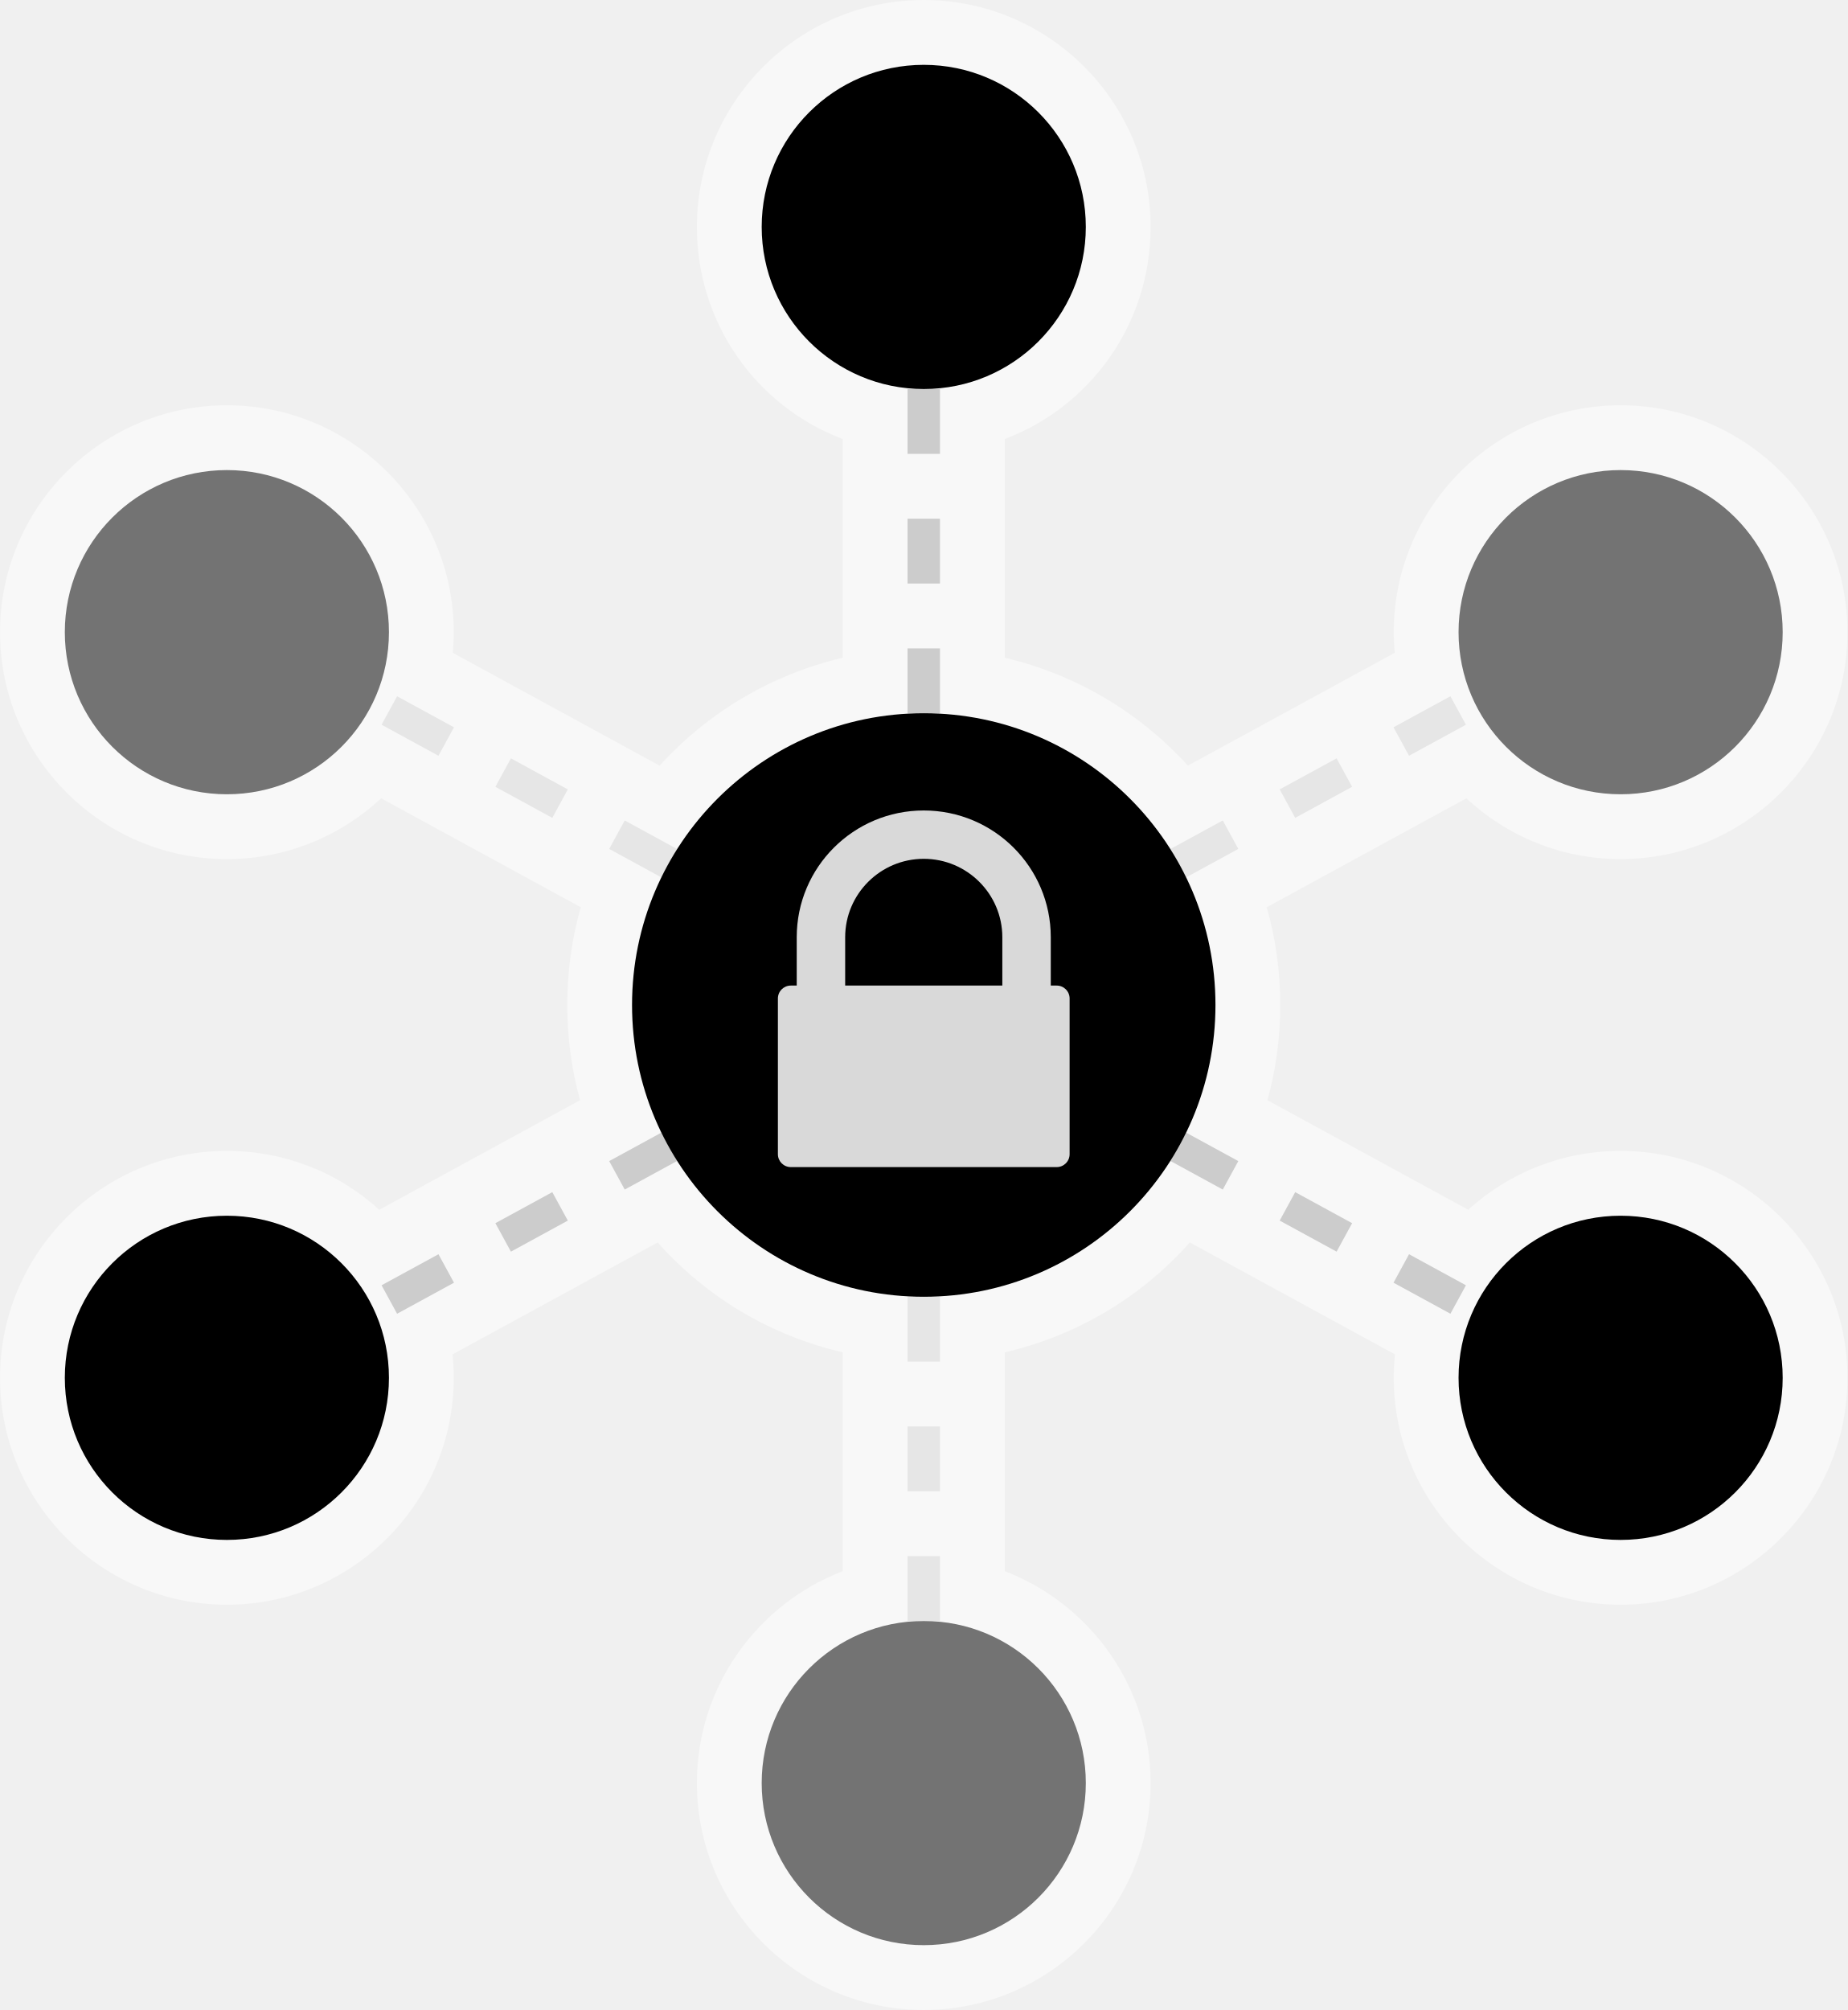
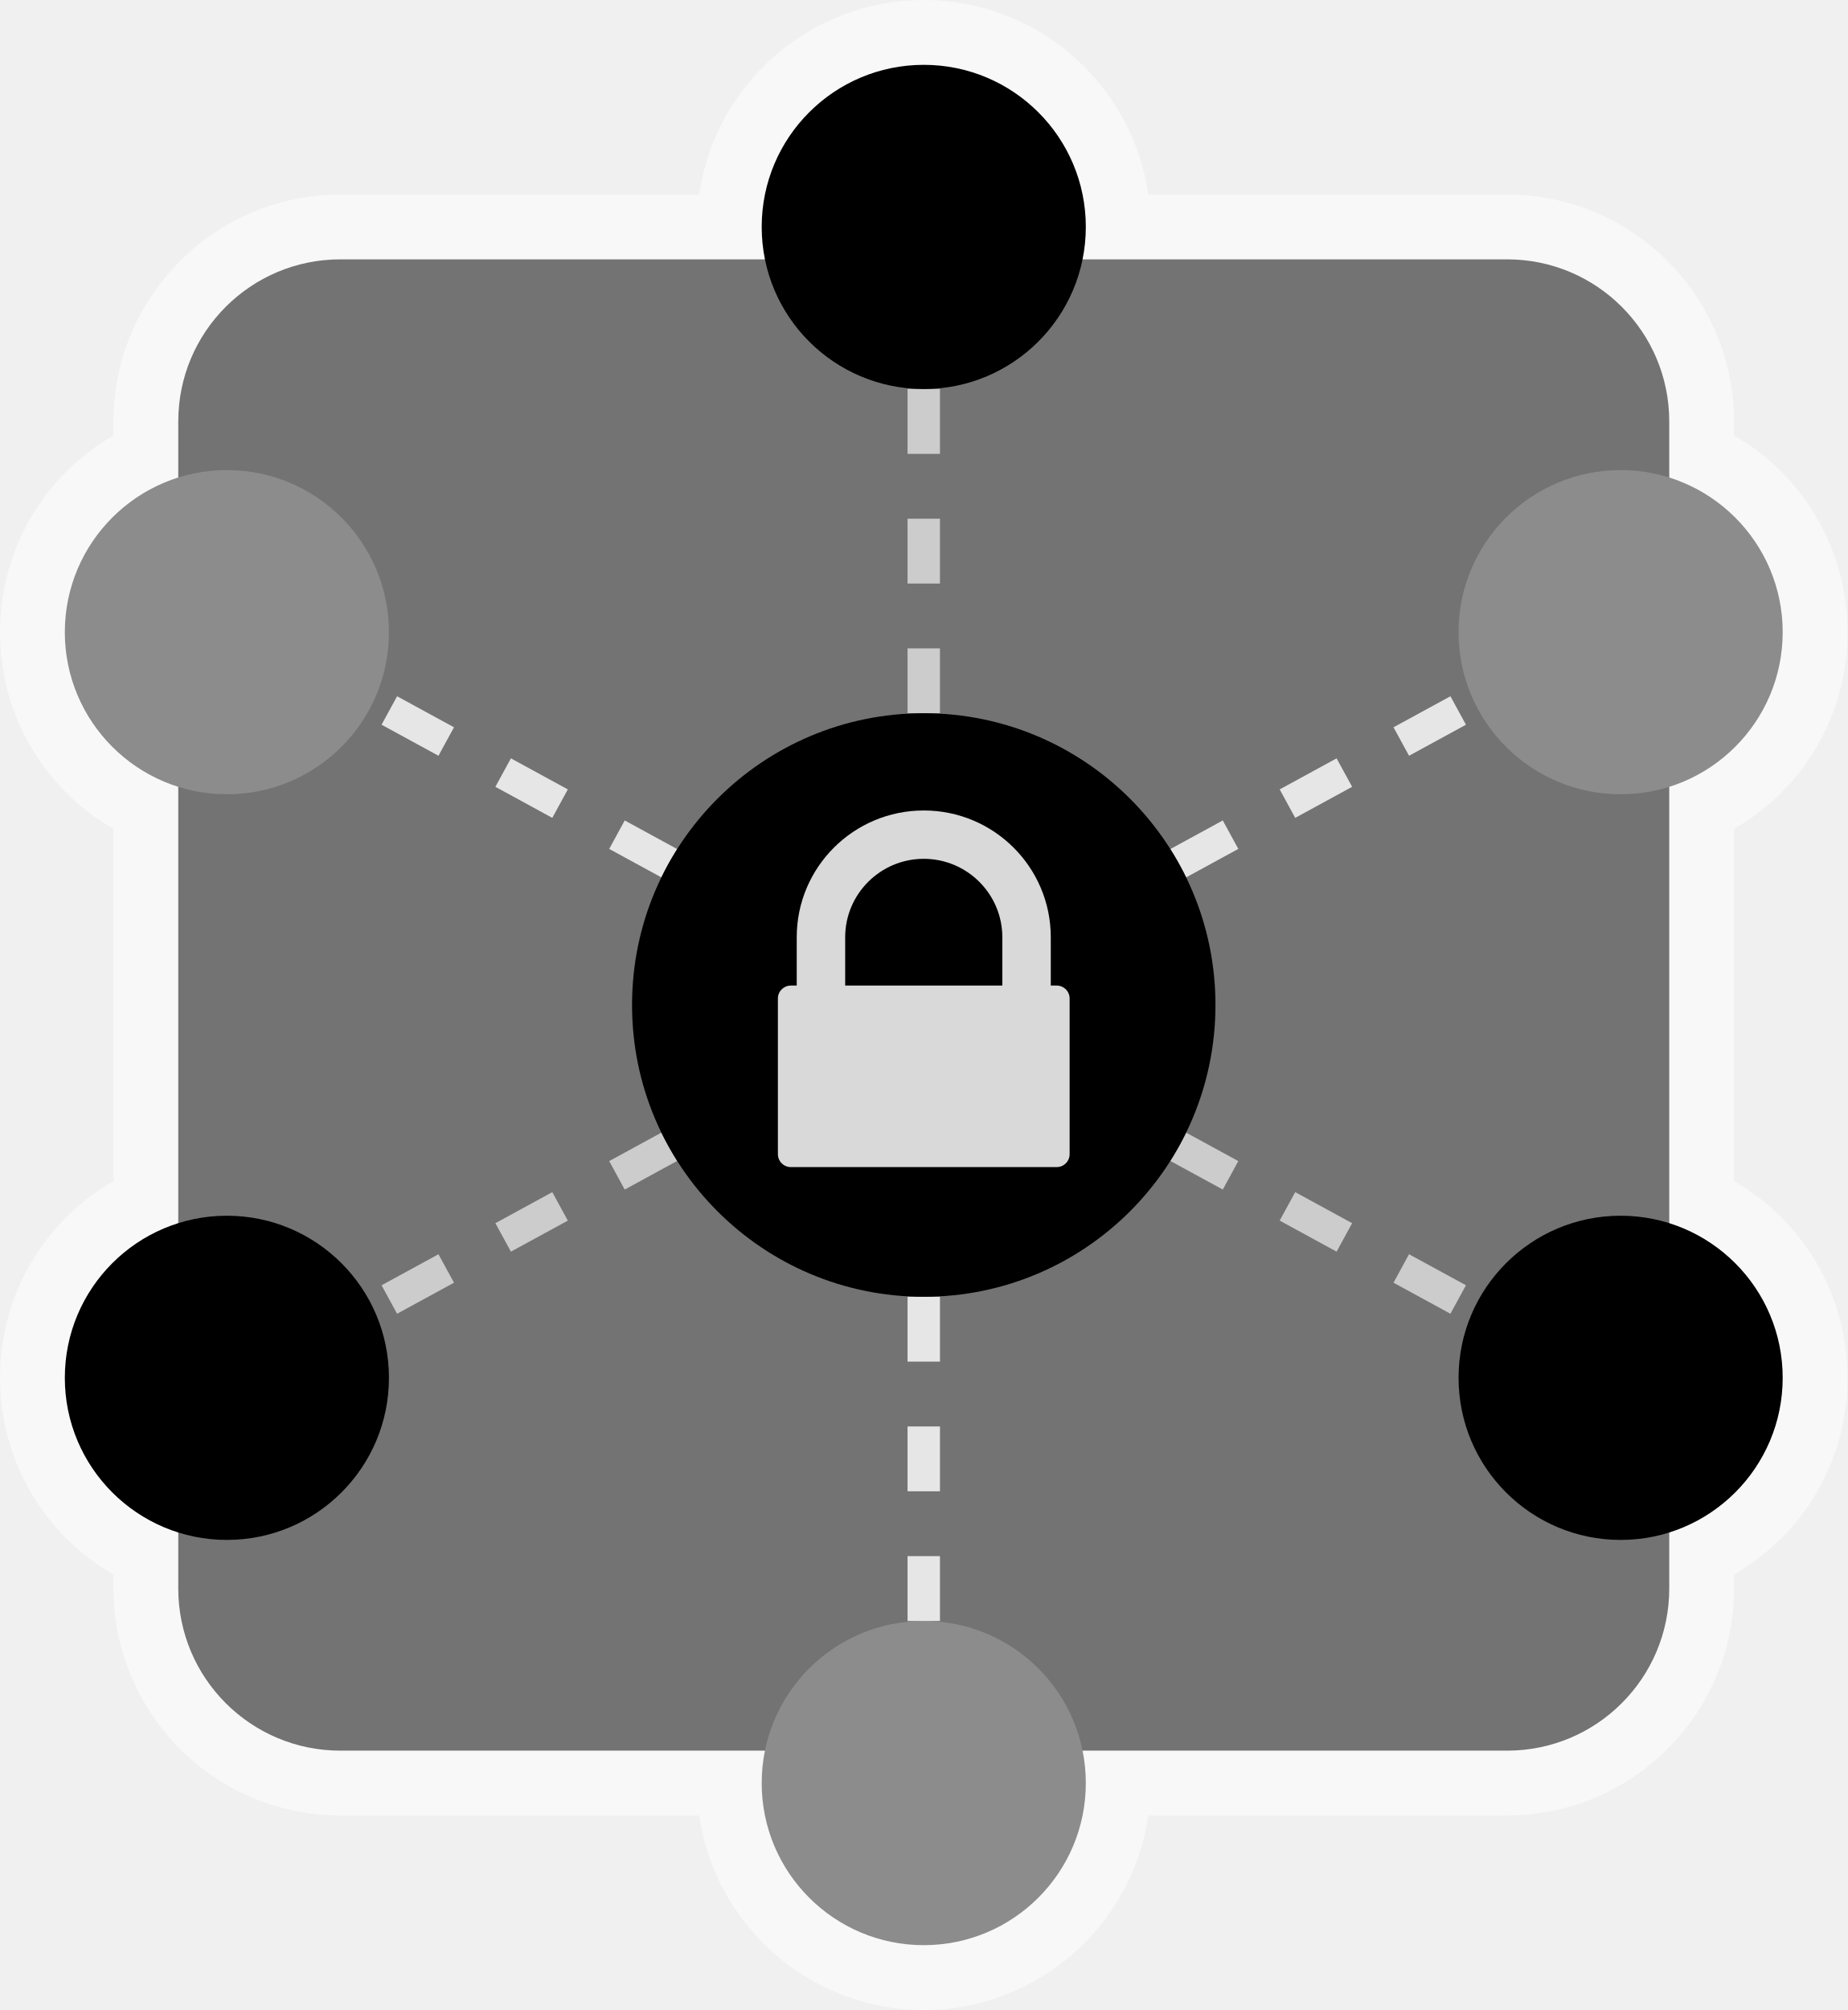
- <svg xmlns="http://www.w3.org/2000/svg" viewBox="0 0 304 330.667" height="330.667" width="304" xml:space="preserve" id="svg2" version="1.1">
+ <svg xmlns="http://www.w3.org/2000/svg" viewBox="0 0 304 330.666" height="330.666" width="304" xml:space="preserve" id="svg2" version="1.1">
  <defs id="defs6">
    <clipPath id="clipPath18" clipPathUnits="userSpaceOnUse">
      <path id="path16" d="M 0,256 H 256 V 0 H 0 Z" />
    </clipPath>
    <clipPath id="clipPath26" clipPathUnits="userSpaceOnUse">
      <path id="path24" d="M 14,252 H 242 V 4 H 14 Z" />
    </clipPath>
-     <clipPath id="clipPath48" clipPathUnits="userSpaceOnUse">
-       <path id="path46" d="M 0,256 H 256 V 0 H 0 Z" />
-     </clipPath>
  </defs>
-   <g transform="matrix(1.333333,0,0,-1.333333,-18.66667,336)" id="g10">
+   <g transform="matrix(1.333333,0,0,-1.333333,-18.66667,335.9995)" id="g10">
    <g id="g12">
      <g clip-path="url(#clipPath18)" id="g14">
        <g id="g20">
          <g id="g22" />
          <g id="g34">
            <g style="opacity:0.5" id="g32" clip-path="url(#clipPath26)">
-               <g id="g30" transform="translate(214,110)">
-                 <path id="path28" style="fill:#ffffff;fill-opacity:1;fill-rule:nonzero;stroke:none" d="M 0,0 C -7.082,0 -13.727,-2.628 -18.806,-7.261 L -43.584,6.255 C -42.531,10.052 -42,13.98 -42,18 c 0,4.134 -0.561,8.167 -1.671,12.061 l 0.32,0.174 7.026,3.831 -10e-4,10e-4 7.022,3.831 7.024,3.831 3.24,1.767 C -14.04,38.849 -7.348,36 0,36 15.439,36 28,48.561 28,64 28,79.439 15.439,92 0,92 -15.439,92 -28,79.439 -28,64 c 0,-0.858 0.045,-1.705 0.121,-2.543 l -3.978,-2.17 -0.002,-10e-4 -0.159,-0.086 -6.865,-3.744 h 0.001 l -7.023,-3.831 -7.024,-3.832 v 0 l -0.472,-0.258 C -59.412,54.159 -67.312,58.812 -76,60.846 v 26.98 c 10.637,4.028 18,14.259 18,26.174 0,15.439 -12.561,28 -28,28 -15.439,0 -28,-12.561 -28,-28 0,-11.915 7.363,-22.146 18,-26.174 v -26.98 c -8.688,-2.034 -16.588,-6.687 -22.599,-13.311 l -0.473,0.258 -7.023,3.832 -7.023,3.831 -0.002,10e-4 v 0 l -3.12,1.702 -3.901,2.128 v -10e-4 l -0.002,10e-4 -3.978,2.17 c 0.076,0.838 0.121,1.685 0.121,2.543 0,15.439 -12.561,28 -28,28 -15.439,0 -28,-12.561 -28,-28 0,-15.439 12.561,-28 28,-28 7.348,0 14.041,2.85 19.041,7.496 l 3.24,-1.767 7.023,-3.831 7.023,-3.831 0.001,-10e-4 v -0.001 l 2.979,-1.624 4.042,-2.205 h 0.001 l 0.002,-0.001 0.319,-0.174 C -129.44,26.167 -130,22.134 -130,18 c 0,-4.02 0.531,-7.948 1.583,-11.745 L -153.194,-7.261 C -158.273,-2.628 -164.918,0 -172,0 c -15.439,0 -28,-12.561 -28,-28 0,-15.439 12.561,-28 28,-28 15.439,0 28,12.561 28,28 0,0.967 -0.051,1.931 -0.152,2.89 l 25.318,13.809 c 6.054,-6.815 14.01,-11.515 22.834,-13.553 V -26 v -8 -8 -8 -1.853 c -10.514,-4.035 -18,-14.23 -18,-26.147 0,-15.439 12.561,-28 28,-28 15.439,0 28,12.561 28,28 0,11.917 -7.486,22.112 -18,26.147 v 1.853 8 8 8 1.146 c 8.824,2.038 16.78,6.738 22.834,13.553 L -27.848,-25.11 C -27.949,-26.069 -28,-27.033 -28,-28 c 0,-15.439 12.561,-28 28,-28 15.439,0 28,12.561 28,28 C 28,-12.561 15.439,0 0,0" />
+               <g id="g30" transform="translate(228,106.2646)">
+                 <path id="path28" style="fill:#ffffff;fill-opacity:1;fill-rule:nonzero;stroke:none" d="M 0,0 V 43.471 C 8.563,48.383 14,57.521 14,67.735 14,77.949 8.563,87.088 0,92 v 1.735 c 0,15.44 -12.561,28 -28,28 h -44.285 c -1.946,13.552 -13.634,24 -27.715,24 -14.082,0 -25.769,-10.448 -27.715,-24 H -172 c -15.439,0 -28,-12.56 -28,-28 V 92 c -8.562,-4.912 -14,-14.051 -14,-24.265 0,-10.214 5.438,-19.352 14,-24.264 V 0 c -8.562,-4.912 -14,-14.051 -14,-24.265 0,-10.214 5.438,-19.352 14,-24.264 v -1.736 c 0,-15.439 12.561,-28 28,-28 h 44.285 c 1.946,-13.55 13.633,-24 27.715,-24 14.081,0 25.769,10.45 27.715,24 H -28 c 15.439,0 28,12.561 28,28 v 1.736 c 8.563,4.912 14,14.05 14,24.264 C 14,-14.051 8.563,-4.912 0,0" />
              </g>
            </g>
          </g>
        </g>
-       </g>
-     </g>
-     <path id="path36" style="fill:#cccccc;fill-opacity:1;fill-rule:nonzero;stroke:none" d="m 130,172 h -4 v -8 h 4 z" />
-     <path id="path38" style="fill:#cccccc;fill-opacity:1;fill-rule:nonzero;stroke:none" d="m 126,196 h 4 v 8 h -4 z" />
-     <path id="path40" style="fill:#cccccc;fill-opacity:1;fill-rule:nonzero;stroke:none" d="m 126,180 h 4 v 8 h -4 z" />
-     <g id="g42">
-       <g clip-path="url(#clipPath48)" id="g44">
-         <g transform="translate(158.4229,108.7637)" id="g50">
-           <path id="path52" style="fill:#cccccc;fill-opacity:1;fill-rule:nonzero;stroke:none" d="m 0,0 6.48,-3.534 1.916,3.512 -6.44,3.511 C 1.369,2.286 0.713,1.124 0,0" />
+         <g transform="translate(200,36)" id="g36">
+           <path id="path38" style="fill:#737373;fill-opacity:1;fill-rule:nonzero;stroke:none" d="m 0,0 h -144 c -11.046,0 -20,8.954 -20,20 v 144 c 0,11.046 8.954,20 20,20 H 0 c 11.046,0 20,-8.954 20,-20 V 20 C 20,8.954 11.046,0 0,0" />
        </g>
-         <g transform="translate(178.9492,97.5674)" id="g54">
+         <path id="path40" style="fill:#cccccc;fill-opacity:1;fill-rule:nonzero;stroke:none" d="m 130,172 h -4 v -8 h 4 z" />
+         <path id="path42" style="fill:#cccccc;fill-opacity:1;fill-rule:nonzero;stroke:none" d="m 126,196 h 4 v 8 h -4 z" />
+         <path id="path44" style="fill:#cccccc;fill-opacity:1;fill-rule:nonzero;stroke:none" d="m 126,180 h 4 v 8 h -4 z" />
+         <g transform="translate(158.4229,108.7637)" id="g46">
+           <path id="path48" style="fill:#cccccc;fill-opacity:1;fill-rule:nonzero;stroke:none" d="m 0,0 6.48,-3.534 1.916,3.512 -6.44,3.511 C 1.369,2.286 0.713,1.124 0,0" />
+         </g>
+         <g transform="translate(178.9492,97.5674)" id="g50">
+           <path id="path52" style="fill:#cccccc;fill-opacity:1;fill-rule:nonzero;stroke:none" d="M 0,0 1.916,3.512 -5.107,7.343 -7.023,3.831 Z" />
+         </g>
+         <g transform="translate(207.042,82.2441)" id="g54">
          <path id="path56" style="fill:#cccccc;fill-opacity:1;fill-rule:nonzero;stroke:none" d="M 0,0 1.916,3.512 -5.107,7.343 -7.023,3.831 Z" />
        </g>
-         <g transform="translate(207.042,82.2441)" id="g58">
-           <path id="path60" style="fill:#cccccc;fill-opacity:1;fill-rule:nonzero;stroke:none" d="M 0,0 1.916,3.512 -5.107,7.343 -7.023,3.831 Z" />
+         <g transform="translate(54.0654,89.5869)" id="g58">
+           <path id="path60" style="fill:#cccccc;fill-opacity:1;fill-rule:nonzero;stroke:none" d="m 0,0 -7.023,-3.831 1.916,-3.512 7.023,3.831 z" />
        </g>
-         <g transform="translate(54.0654,89.5869)" id="g62">
-           <path id="path64" style="fill:#cccccc;fill-opacity:1;fill-rule:nonzero;stroke:none" d="m 0,0 -7.023,-3.831 1.916,-3.512 7.023,3.831 z" />
+         <g transform="translate(187.8877,97.248)" id="g62">
+           <path id="path64" style="fill:#cccccc;fill-opacity:1;fill-rule:nonzero;stroke:none" d="m 0,0 -1.915,-3.512 7.023,-3.83 1.915,3.512 z" />
        </g>
-         <g transform="translate(187.8877,97.248)" id="g66">
-           <path id="path68" style="fill:#cccccc;fill-opacity:1;fill-rule:nonzero;stroke:none" d="m 0,0 -1.915,-3.512 7.023,-3.83 1.915,3.512 z" />
+         <g transform="translate(95.6211,112.2539)" id="g66">
+           <path id="path68" style="fill:#cccccc;fill-opacity:1;fill-rule:nonzero;stroke:none" d="m 0,0 -6.44,-3.513 1.916,-3.511 6.48,3.534 C 1.244,-2.366 0.586,-1.204 0,0" />
        </g>
-         <g transform="translate(95.6211,112.2539)" id="g70">
-           <path id="path72" style="fill:#cccccc;fill-opacity:1;fill-rule:nonzero;stroke:none" d="m 0,0 -6.44,-3.513 1.916,-3.511 6.48,3.534 C 1.244,-2.366 0.586,-1.204 0,0" />
+         <g transform="translate(68.1113,97.248)" id="g70">
+           <path id="path72" style="fill:#cccccc;fill-opacity:1;fill-rule:nonzero;stroke:none" d="m 0,0 -7.023,-3.83 1.916,-3.512 7.023,3.83 z" />
        </g>
-         <g transform="translate(68.1113,97.248)" id="g74">
-           <path id="path76" style="fill:#cccccc;fill-opacity:1;fill-rule:nonzero;stroke:none" d="m 0,0 -7.023,-3.83 1.916,-3.512 7.023,3.83 z" />
+         <g transform="translate(82.1582,104.9102)" id="g74">
+           <path id="path76" style="fill:#cccccc;fill-opacity:1;fill-rule:nonzero;stroke:none" d="m 0,0 -7.023,-3.831 1.916,-3.512 7.023,3.831 z" />
        </g>
-         <g transform="translate(82.1582,104.9102)" id="g78">
-           <path id="path80" style="fill:#cccccc;fill-opacity:1;fill-rule:nonzero;stroke:none" d="m 0,0 -7.023,-3.831 1.916,-3.512 7.023,3.831 z" />
+         <g transform="translate(42,102)" id="g78">
+           <path id="path80" style="fill:#000000;fill-opacity:1;fill-rule:nonzero;stroke:none" d="m 0,0 c 11.046,0 20,-8.954 20,-20 0,-11.046 -8.954,-20 -20,-20 -11.046,0 -20,8.954 -20,20 0,11.046 8.954,20 20,20" />
        </g>
-         <g transform="translate(42,102)" id="g82">
+         <g transform="translate(214,102)" id="g82">
          <path id="path84" style="fill:#000000;fill-opacity:1;fill-rule:nonzero;stroke:none" d="m 0,0 c 11.046,0 20,-8.954 20,-20 0,-11.046 -8.954,-20 -20,-20 -11.046,0 -20,8.954 -20,20 0,11.046 8.954,20 20,20" />
        </g>
-         <g transform="translate(214,102)" id="g86">
-           <path id="path88" style="fill:#000000;fill-opacity:1;fill-rule:nonzero;stroke:none" d="m 0,0 c 11.046,0 20,-8.954 20,-20 0,-11.046 -8.954,-20 -20,-20 -11.046,0 -20,8.954 -20,20 0,11.046 8.954,20 20,20" />
+         <g transform="translate(128,52)" id="g86">
+           <path id="path88" style="fill:#8c8c8c;fill-opacity:1;fill-rule:nonzero;stroke:none" d="m 0,0 c 11.046,0 20,-8.954 20,-20 0,-11.046 -8.954,-20 -20,-20 -11.046,0 -20,8.954 -20,20 0,11.046 8.954,20 20,20" />
        </g>
-         <g transform="translate(128,52)" id="g90">
-           <path id="path92" style="fill:#737373;fill-opacity:1;fill-rule:nonzero;stroke:none" d="m 0,0 c 11.046,0 20,-8.954 20,-20 0,-11.046 -8.954,-20 -20,-20 -11.046,0 -20,8.954 -20,20 0,11.046 8.954,20 20,20" />
+         <g transform="translate(128,244)" id="g90">
+           <path id="path92" style="fill:#000000;fill-opacity:1;fill-rule:nonzero;stroke:none" d="m 0,0 c 11.046,0 20,-8.954 20,-20 0,-11.046 -8.954,-20 -20,-20 -11.046,0 -20,8.954 -20,20 0,11.046 8.954,20 20,20" />
        </g>
-         <g transform="translate(128,244)" id="g94">
-           <path id="path96" style="fill:#000000;fill-opacity:1;fill-rule:nonzero;stroke:none" d="m 0,0 c 11.046,0 20,-8.954 20,-20 0,-11.046 -8.954,-20 -20,-20 -11.046,0 -20,8.954 -20,20 0,11.046 8.954,20 20,20" />
+         <path id="path94" style="fill:#e6e6e6;fill-opacity:1;fill-rule:nonzero;stroke:none" d="m 126,84 h 4 v 8 h -4 z" />
+         <path id="path96" style="fill:#e6e6e6;fill-opacity:1;fill-rule:nonzero;stroke:none" d="m 130,60 h -4 v -8 h 4 z" />
+         <path id="path98" style="fill:#e6e6e6;fill-opacity:1;fill-rule:nonzero;stroke:none" d="m 130,76 h -4 v -8 h 4 z" />
+         <g transform="translate(97.5767,147.2363)" id="g100">
+           <path id="path102" style="fill:#e6e6e6;fill-opacity:1;fill-rule:nonzero;stroke:none" d="M 0,0 -6.48,3.534 -8.395,0.022 -1.956,-3.49 C -1.369,-2.286 -0.712,-1.124 0,0" />
        </g>
-         <path id="path98" style="fill:#e6e6e6;fill-opacity:1;fill-rule:nonzero;stroke:none" d="m 126,84 h 4 v 8 h -4 z" />
-         <path id="path100" style="fill:#e6e6e6;fill-opacity:1;fill-rule:nonzero;stroke:none" d="m 130,60 h -4 v -8 h 4 z" />
-         <path id="path102" style="fill:#e6e6e6;fill-opacity:1;fill-rule:nonzero;stroke:none" d="m 130,76 h -4 v -8 h 4 z" />
-         <g transform="translate(97.5767,147.2363)" id="g104">
-           <path id="path106" style="fill:#e6e6e6;fill-opacity:1;fill-rule:nonzero;stroke:none" d="M 0,0 -6.48,3.534 -8.395,0.022 -1.956,-3.49 C -1.369,-2.286 -0.712,-1.124 0,0" />
+         <g transform="translate(77.0508,158.4326)" id="g104">
+           <path id="path106" style="fill:#e6e6e6;fill-opacity:1;fill-rule:nonzero;stroke:none" d="m 0,0 -1.916,-3.512 7.023,-3.831 1.916,3.512 z" />
        </g>
-         <g transform="translate(77.0508,158.4326)" id="g108">
+         <g transform="translate(48.958,173.7559)" id="g108">
          <path id="path110" style="fill:#e6e6e6;fill-opacity:1;fill-rule:nonzero;stroke:none" d="m 0,0 -1.916,-3.512 7.023,-3.831 1.916,3.512 z" />
        </g>
-         <g transform="translate(48.958,173.7559)" id="g112">
-           <path id="path114" style="fill:#e6e6e6;fill-opacity:1;fill-rule:nonzero;stroke:none" d="m 0,0 -1.916,-3.512 7.023,-3.831 1.916,3.512 z" />
+         <g transform="translate(201.9346,166.4131)" id="g112">
+           <path id="path114" style="fill:#e6e6e6;fill-opacity:1;fill-rule:nonzero;stroke:none" d="M 0,0 7.023,3.831 5.107,7.343 -1.916,3.512 Z" />
        </g>
-         <g transform="translate(201.9346,166.4131)" id="g116">
-           <path id="path118" style="fill:#e6e6e6;fill-opacity:1;fill-rule:nonzero;stroke:none" d="M 0,0 7.023,3.831 5.107,7.343 -1.916,3.512 Z" />
+         <g transform="translate(68.1118,158.752)" id="g116">
+           <path id="path118" style="fill:#e6e6e6;fill-opacity:1;fill-rule:nonzero;stroke:none" d="M 0,0 1.915,3.512 -5.108,7.342 -7.023,3.83 Z" />
        </g>
-         <g transform="translate(68.1118,158.752)" id="g120">
-           <path id="path122" style="fill:#e6e6e6;fill-opacity:1;fill-rule:nonzero;stroke:none" d="M 0,0 1.915,3.512 -5.108,7.342 -7.023,3.83 Z" />
+         <g transform="translate(160.3789,143.7466)" id="g120">
+           <path id="path122" style="fill:#e6e6e6;fill-opacity:1;fill-rule:nonzero;stroke:none" d="M 0,0 6.44,3.512 4.524,7.024 -1.956,3.49 C -1.243,2.366 -0.587,1.204 0,0" />
        </g>
-         <g transform="translate(160.3789,143.7466)" id="g124">
-           <path id="path126" style="fill:#e6e6e6;fill-opacity:1;fill-rule:nonzero;stroke:none" d="M 0,0 6.44,3.512 4.524,7.024 -1.956,3.49 C -1.243,2.366 -0.587,1.204 0,0" />
+         <g transform="translate(187.8887,158.752)" id="g124">
+           <path id="path126" style="fill:#e6e6e6;fill-opacity:1;fill-rule:nonzero;stroke:none" d="M 0,0 7.023,3.83 5.107,7.342 -1.916,3.512 Z" />
        </g>
-         <g transform="translate(187.8887,158.752)" id="g128">
-           <path id="path130" style="fill:#e6e6e6;fill-opacity:1;fill-rule:nonzero;stroke:none" d="M 0,0 7.023,3.83 5.107,7.342 -1.916,3.512 Z" />
+         <g transform="translate(173.8418,151.0898)" id="g128">
+           <path id="path130" style="fill:#e6e6e6;fill-opacity:1;fill-rule:nonzero;stroke:none" d="M 0,0 7.023,3.831 5.107,7.343 -1.916,3.512 Z" />
        </g>
-         <g transform="translate(173.8418,151.0898)" id="g132">
-           <path id="path134" style="fill:#e6e6e6;fill-opacity:1;fill-rule:nonzero;stroke:none" d="M 0,0 7.023,3.831 5.107,7.343 -1.916,3.512 Z" />
+         <g transform="translate(128,164)" id="g132">
+           <path id="path134" style="fill:#000000;fill-opacity:1;fill-rule:nonzero;stroke:none" d="m 0,0 c 19.882,0 36,-16.118 36,-36 0,-19.882 -16.118,-36 -36,-36 -19.882,0 -36,16.118 -36,36 0,19.882 16.118,36 36,36" />
        </g>
-         <g transform="translate(128,164)" id="g136">
-           <path id="path138" style="fill:#000000;fill-opacity:1;fill-rule:nonzero;stroke:none" d="m 0,0 c 19.882,0 36,-16.118 36,-36 0,-19.882 -16.118,-36 -36,-36 -19.882,0 -36,16.118 -36,36 0,19.882 16.118,36 36,36" />
+         <g transform="translate(42,194)" id="g136">
+           <path id="path138" style="fill:#8c8c8c;fill-opacity:1;fill-rule:nonzero;stroke:none" d="m 0,0 c 11.046,0 20,-8.954 20,-20 0,-11.046 -8.954,-20 -20,-20 -11.046,0 -20,8.954 -20,20 0,11.046 8.954,20 20,20" />
        </g>
-         <g transform="translate(42,194)" id="g140">
-           <path id="path142" style="fill:#737373;fill-opacity:1;fill-rule:nonzero;stroke:none" d="m 0,0 c 11.046,0 20,-8.954 20,-20 0,-11.046 -8.954,-20 -20,-20 -11.046,0 -20,8.954 -20,20 0,11.046 8.954,20 20,20" />
+         <g transform="translate(214,194)" id="g140">
+           <path id="path142" style="fill:#8c8c8c;fill-opacity:1;fill-rule:nonzero;stroke:none" d="m 0,0 c 11.046,0 20,-8.954 20,-20 0,-11.046 -8.954,-20 -20,-20 -11.046,0 -20,8.954 -20,20 0,11.046 8.954,20 20,20" />
        </g>
-         <g transform="translate(214,194)" id="g144">
-           <path id="path146" style="fill:#737373;fill-opacity:1;fill-rule:nonzero;stroke:none" d="m 0,0 c 11.046,0 20,-8.954 20,-20 0,-11.046 -8.954,-20 -20,-20 -11.046,0 -20,8.954 -20,20 0,11.046 8.954,20 20,20" />
-         </g>
-         <g transform="translate(137.6973,130.3975)" id="g148">
-           <path id="path150" style="fill:#d9d9d9;fill-opacity:1;fill-rule:nonzero;stroke:none" d="m 0,0 h -9.697 -9.698 v 5.964 c 0,5.335 4.351,9.675 9.698,9.675 C -4.35,15.639 0,11.299 0,5.964 Z m 6.709,0 h -0.73 v 5.964 c 0,8.637 -7.019,15.639 -15.676,15.639 -8.657,0 -15.676,-7.002 -15.676,-15.639 V 0 h -0.73 c -0.88,0 -1.594,-0.712 -1.594,-1.59 v -19.217 c 0,-0.879 0.714,-1.59 1.594,-1.59 H 6.709 c 0.88,0 1.594,0.711 1.594,1.59 V -1.59 C 8.303,-0.712 7.589,0 6.709,0" />
+         <g transform="translate(137.6973,130.3975)" id="g144">
+           <path id="path146" style="fill:#d9d9d9;fill-opacity:1;fill-rule:nonzero;stroke:none" d="m 0,0 h -9.697 -9.698 v 5.964 c 0,5.335 4.351,9.675 9.698,9.675 C -4.35,15.639 0,11.299 0,5.964 Z m 6.709,0 h -0.73 v 5.964 c 0,8.637 -7.019,15.639 -15.676,15.639 -8.657,0 -15.676,-7.002 -15.676,-15.639 V 0 h -0.73 c -0.88,0 -1.594,-0.712 -1.594,-1.59 v -19.217 c 0,-0.879 0.714,-1.59 1.594,-1.59 H 6.709 c 0.88,0 1.594,0.711 1.594,1.59 V -1.59 C 8.303,-0.712 7.589,0 6.709,0" />
        </g>
      </g>
    </g>
  </g>
</svg>
